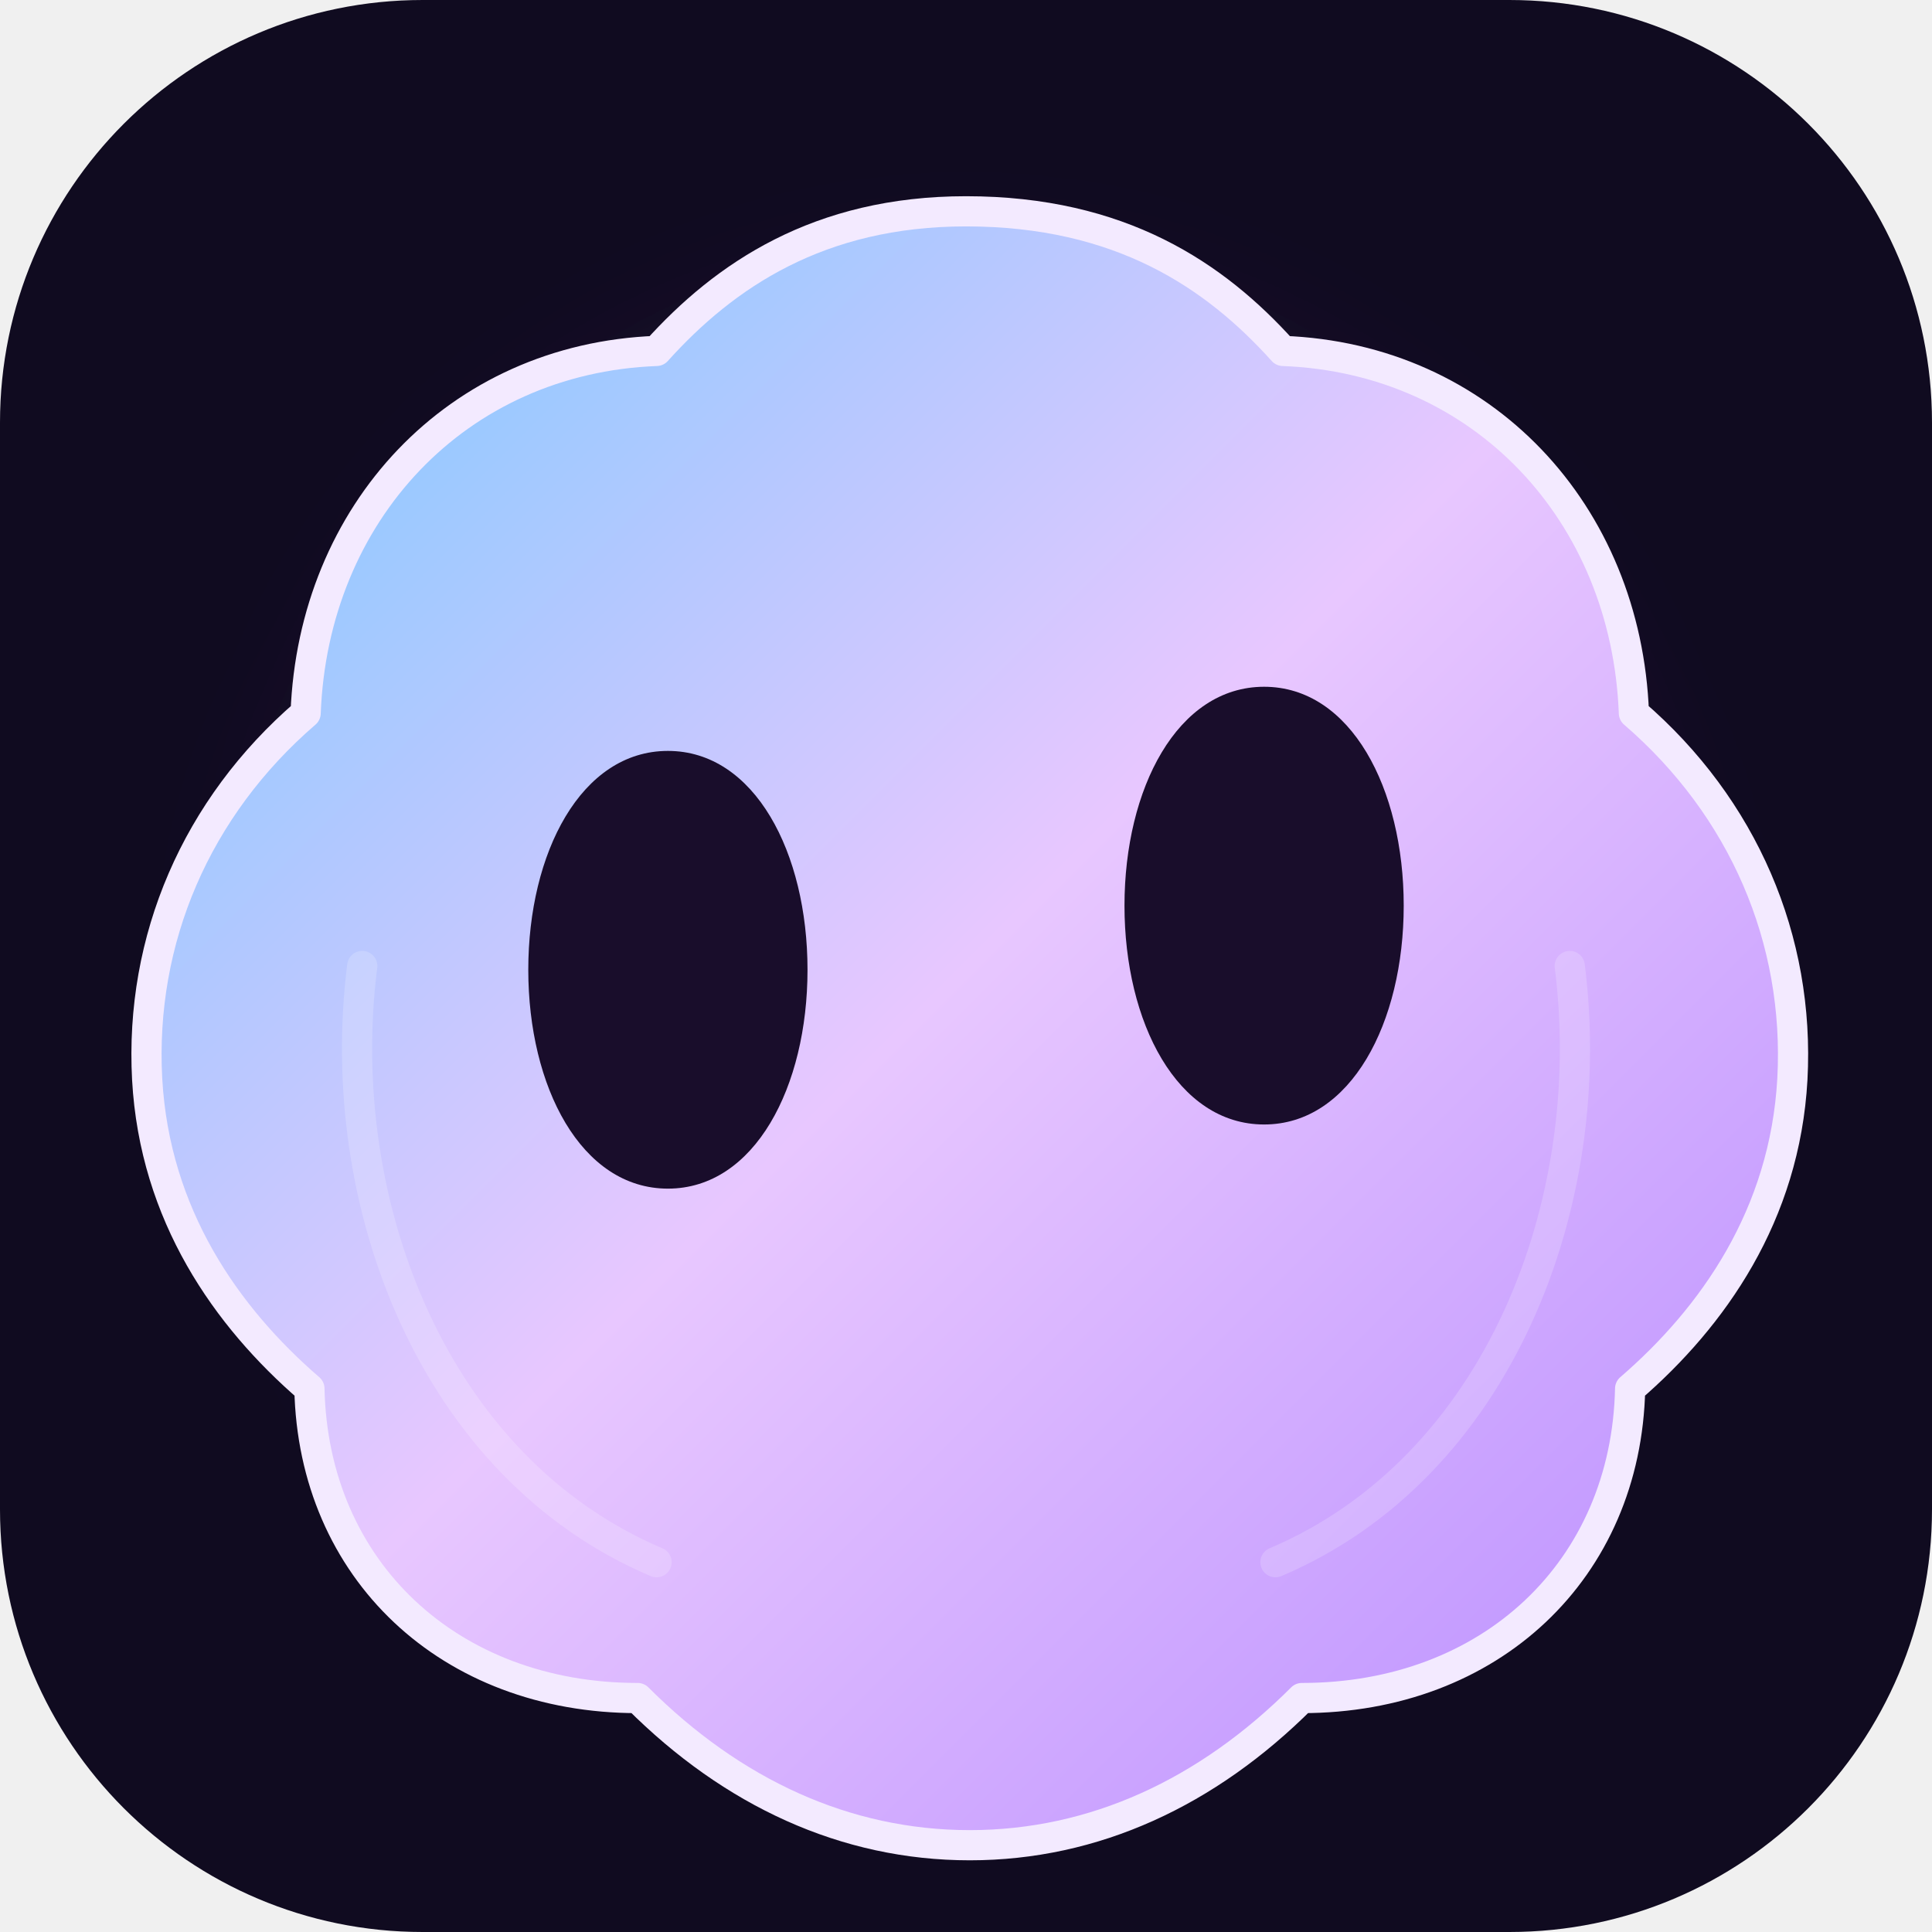
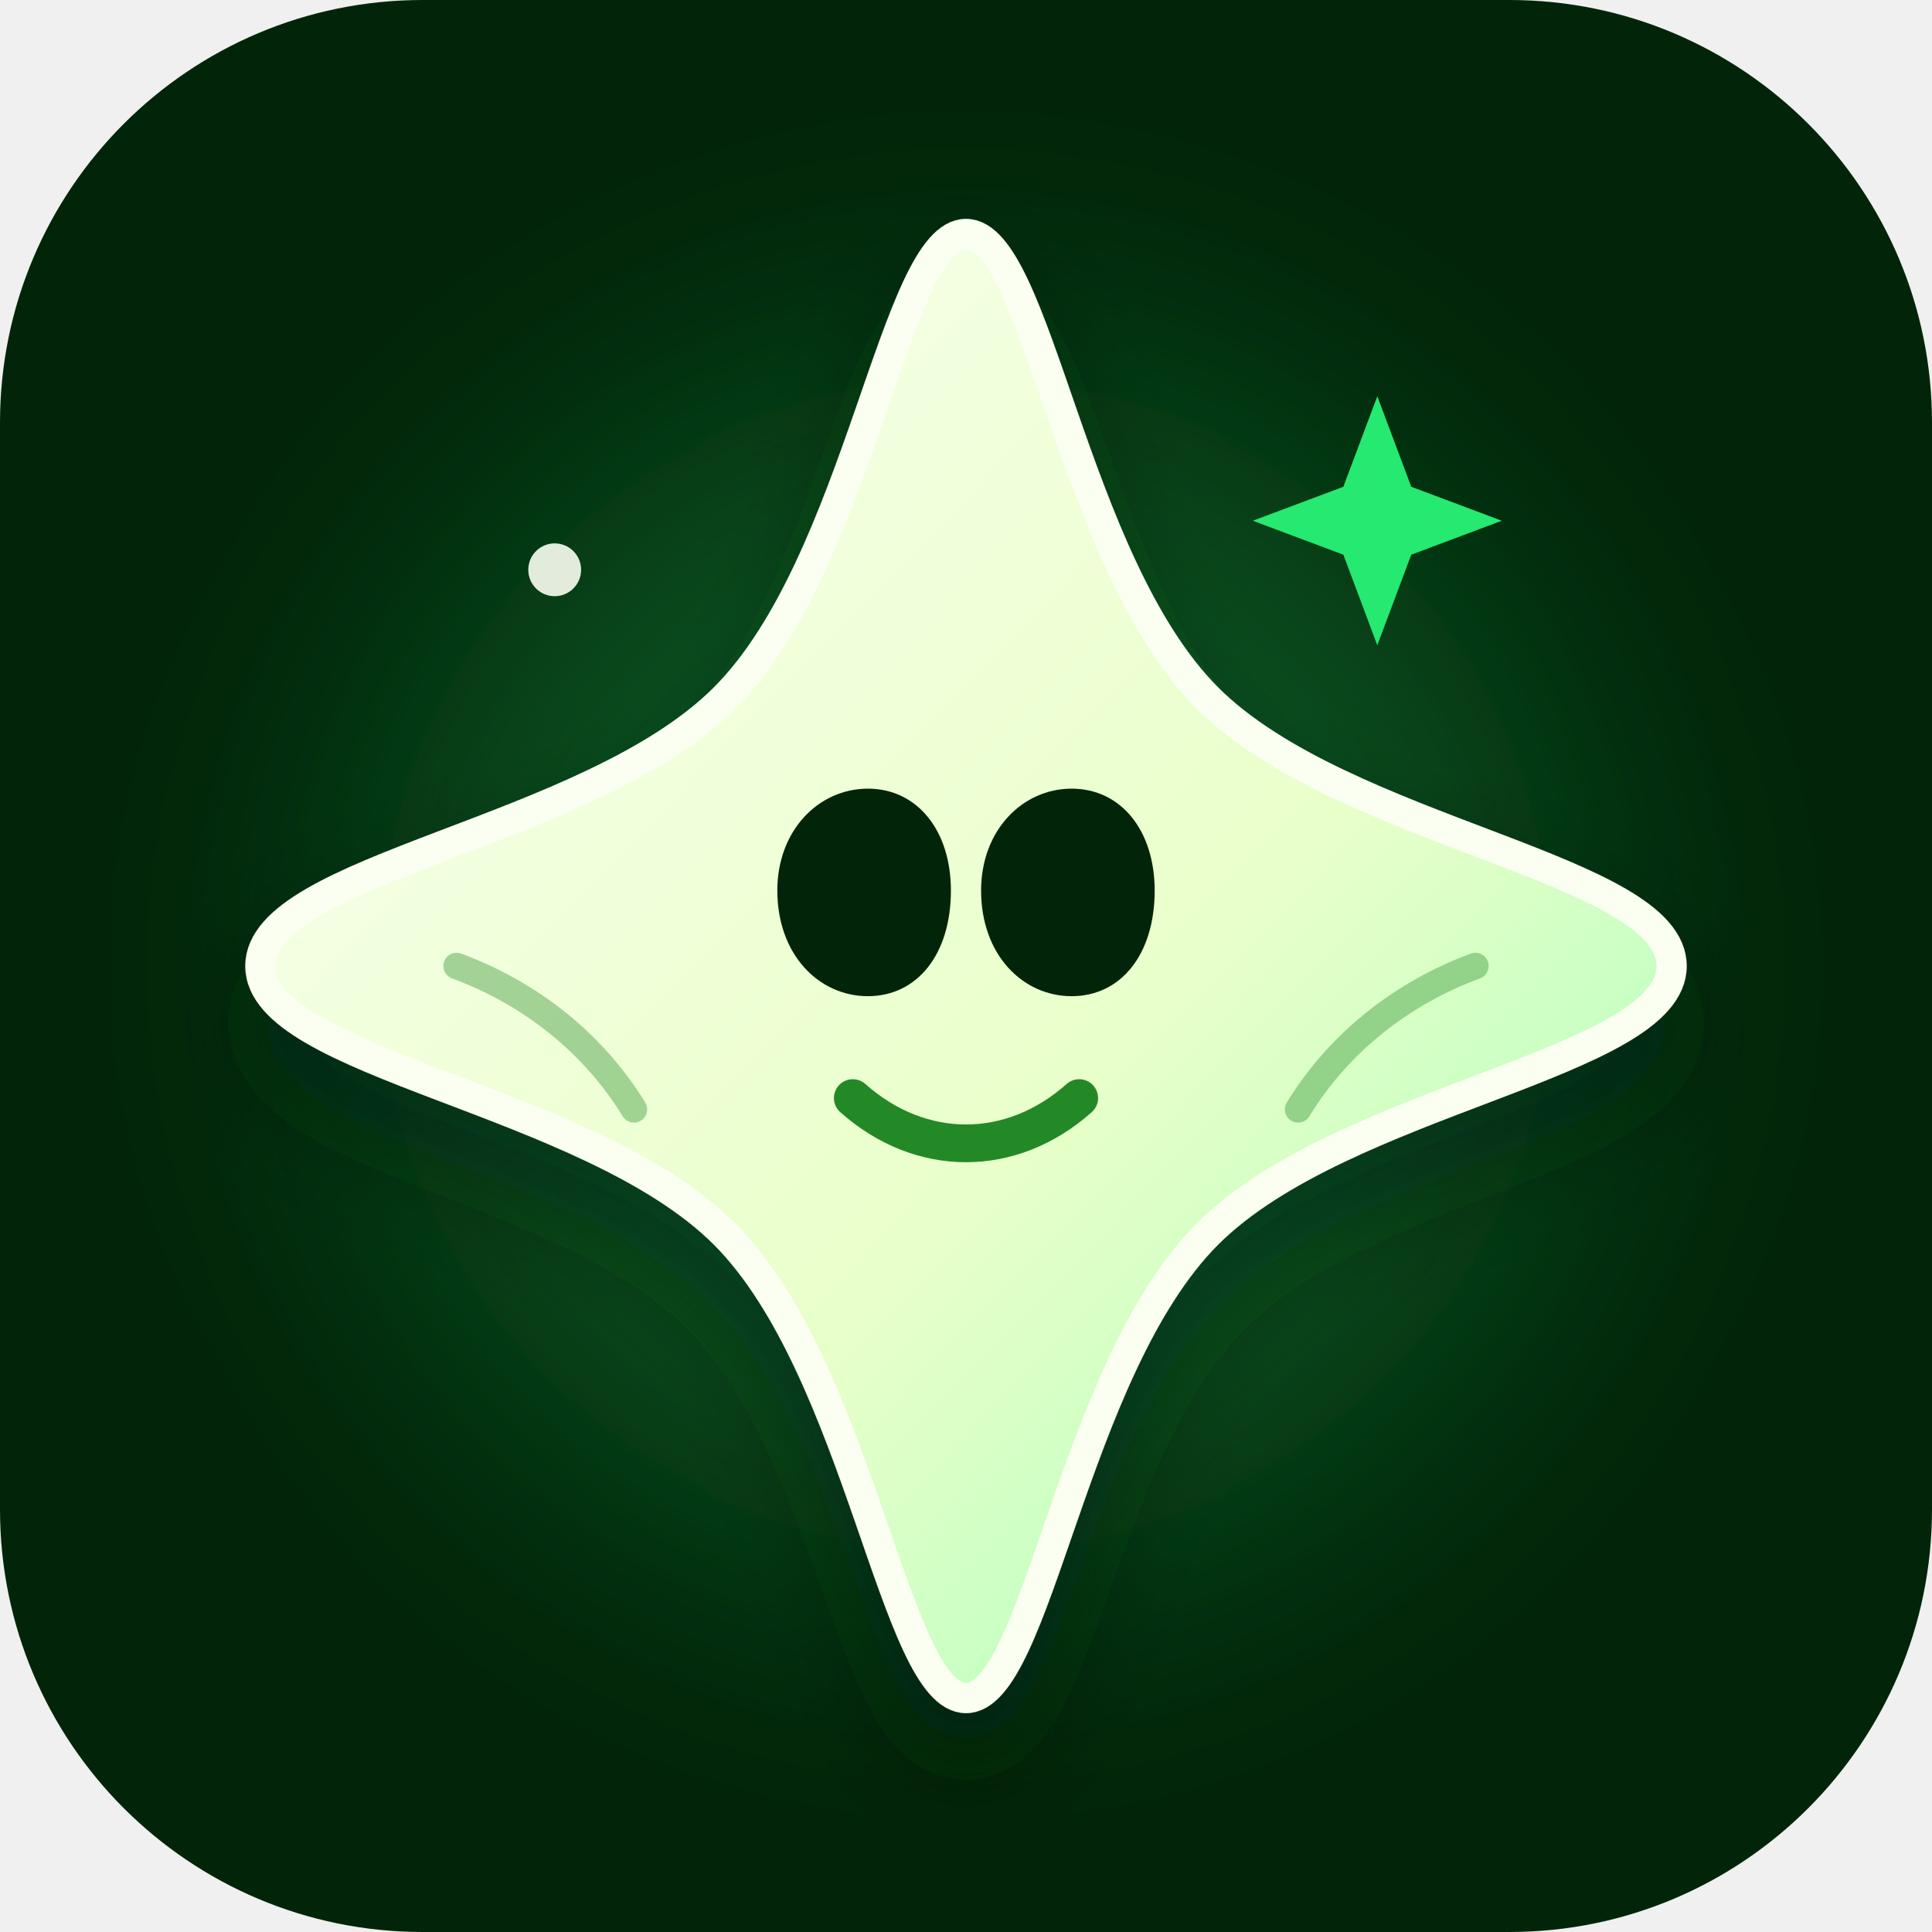
- <svg xmlns="http://www.w3.org/2000/svg" viewBox="0 0 512 512" role="img" aria-labelledby="title">
+ <svg xmlns="http://www.w3.org/2000/svg" viewBox="0 0 512 512" role="img" aria-labelledby="title desc">
  <defs>
-     <linearGradient id="ghost" x1="0" y1="0" x2="1" y2="1">
-       <stop stop-color="#75caff" />
-       <stop offset=".48" stop-color="#e8c7ff" />
-       <stop offset="1" stop-color="#b68aff" />
+     <linearGradient id="body" x1="0" y1="0" x2="1" y2="1">
+       <stop stop-color="#FBFFF2" />
+       <stop offset=".58" stop-color="#E9FFCA" />
+       <stop offset="1" stop-color="#9AFFB8" />
    </linearGradient>
-     <radialGradient id="glow">
-       <stop stop-color="#b96bff" stop-opacity=".7" />
-       <stop offset="1" stop-color="#b96bff" stop-opacity="0" />
+     <radialGradient id="halo">
+       <stop stop-color="#25E970" stop-opacity=".42" />
+       <stop offset="1" stop-color="#25E970" stop-opacity="0" />
    </radialGradient>
-     <filter id="soft" x="-40%" y="-40%" width="180%" height="180%">
+     <filter id="blur" x="-50%" y="-50%" width="200%" height="200%">
      <feGaussianBlur stdDeviation="18" />
    </filter>
+     <filter id="shadow" x="-35%" y="-35%" width="170%" height="170%">
+       <feDropShadow dx="0" dy="15" stdDeviation="14" flood-color="#001b08" flood-opacity=".5" />
+     </filter>
  </defs>
-   <rect width="512" height="512" rx="112" fill="#100b20" />
-   <circle cx="256" cy="260" r="190" fill="url(#glow)" filter="url(#soft)" />
-   <path d="M256 56c-39 0-64 17-82 37-53 2-91 43-93 96-29 25-44 60-42 97 2 36 21 63 43 82 1 48 37 82 87 82 25 25 55 39 88 39 33 0 63-14 88-39 50 0 86-34 87-82 22-19 41-46 43-82 2-37-13-72-42-97-2-53-40-94-93-96-18-20-43-37-84-37z" fill="url(#ghost)" stroke="#f3eaff" stroke-width="8" stroke-linejoin="round" />
-   <path d="M177 199c-23 0-37 27-37 58s14 58 37 58 37-27 37-58-14-58-37-58zm158-17c-23 0-37 27-37 58s14 58 37 58 37-27 37-58-14-58-37-58z" fill="#190d2b" />
-   <path d="M96 256c-8 63 19 133 78 158m242-158c8 63-19 133-78 158" fill="none" stroke="#fff" stroke-opacity=".18" stroke-width="8" stroke-linecap="round" />
+   <rect width="512" height="512" rx="112" fill="#022509" />
+   <circle cx="256" cy="256" r="208" fill="url(#halo)" filter="url(#blur)" />
+   <path d="M256 62 C275 62 284 149 320 185 C356 221 443 230 443 256 C443 282 356 291 320 327 C284 363 275 450 256 450 C237 450 228 363 192 327 C156 291 69 282 69 256 C69 230 156 221 192 185 C228 149 237 62 256 62Z" fill="url(#body)" stroke="#FBFFF2" stroke-width="8" stroke-linejoin="round" filter="url(#shadow)" />
+   <path d="M206 236 C206 220 217 209 230 209 C243 209 252 220 252 236 C252 253 243 264 230 264 C217 264 206 253 206 236Z" fill="#022509" />
+   <path d="M260 236 C260 220 271 209 284 209 C297 209 306 220 306 236 C306 253 297 264 284 264 C271 264 260 253 260 236Z" fill="#022509" />
+   <path d="M226 291 C244 307 268 307 286 291" fill="none" stroke="#238926" stroke-width="10" stroke-linecap="round" />
+   <path d="M121 256 C140 263 157 276 168 294 M391 256 C372 263 355 276 344 294" fill="none" stroke="#238926" stroke-opacity=".38" stroke-width="7" stroke-linecap="round" />
+   <path d="M365 105 L374 129 L398 138 L374 147 L365 171 L356 147 L332 138 L356 129Z" fill="#25E970" />
+   <circle cx="147" cy="151" r="7" fill="#FBFFF2" opacity=".9" />
</svg>
